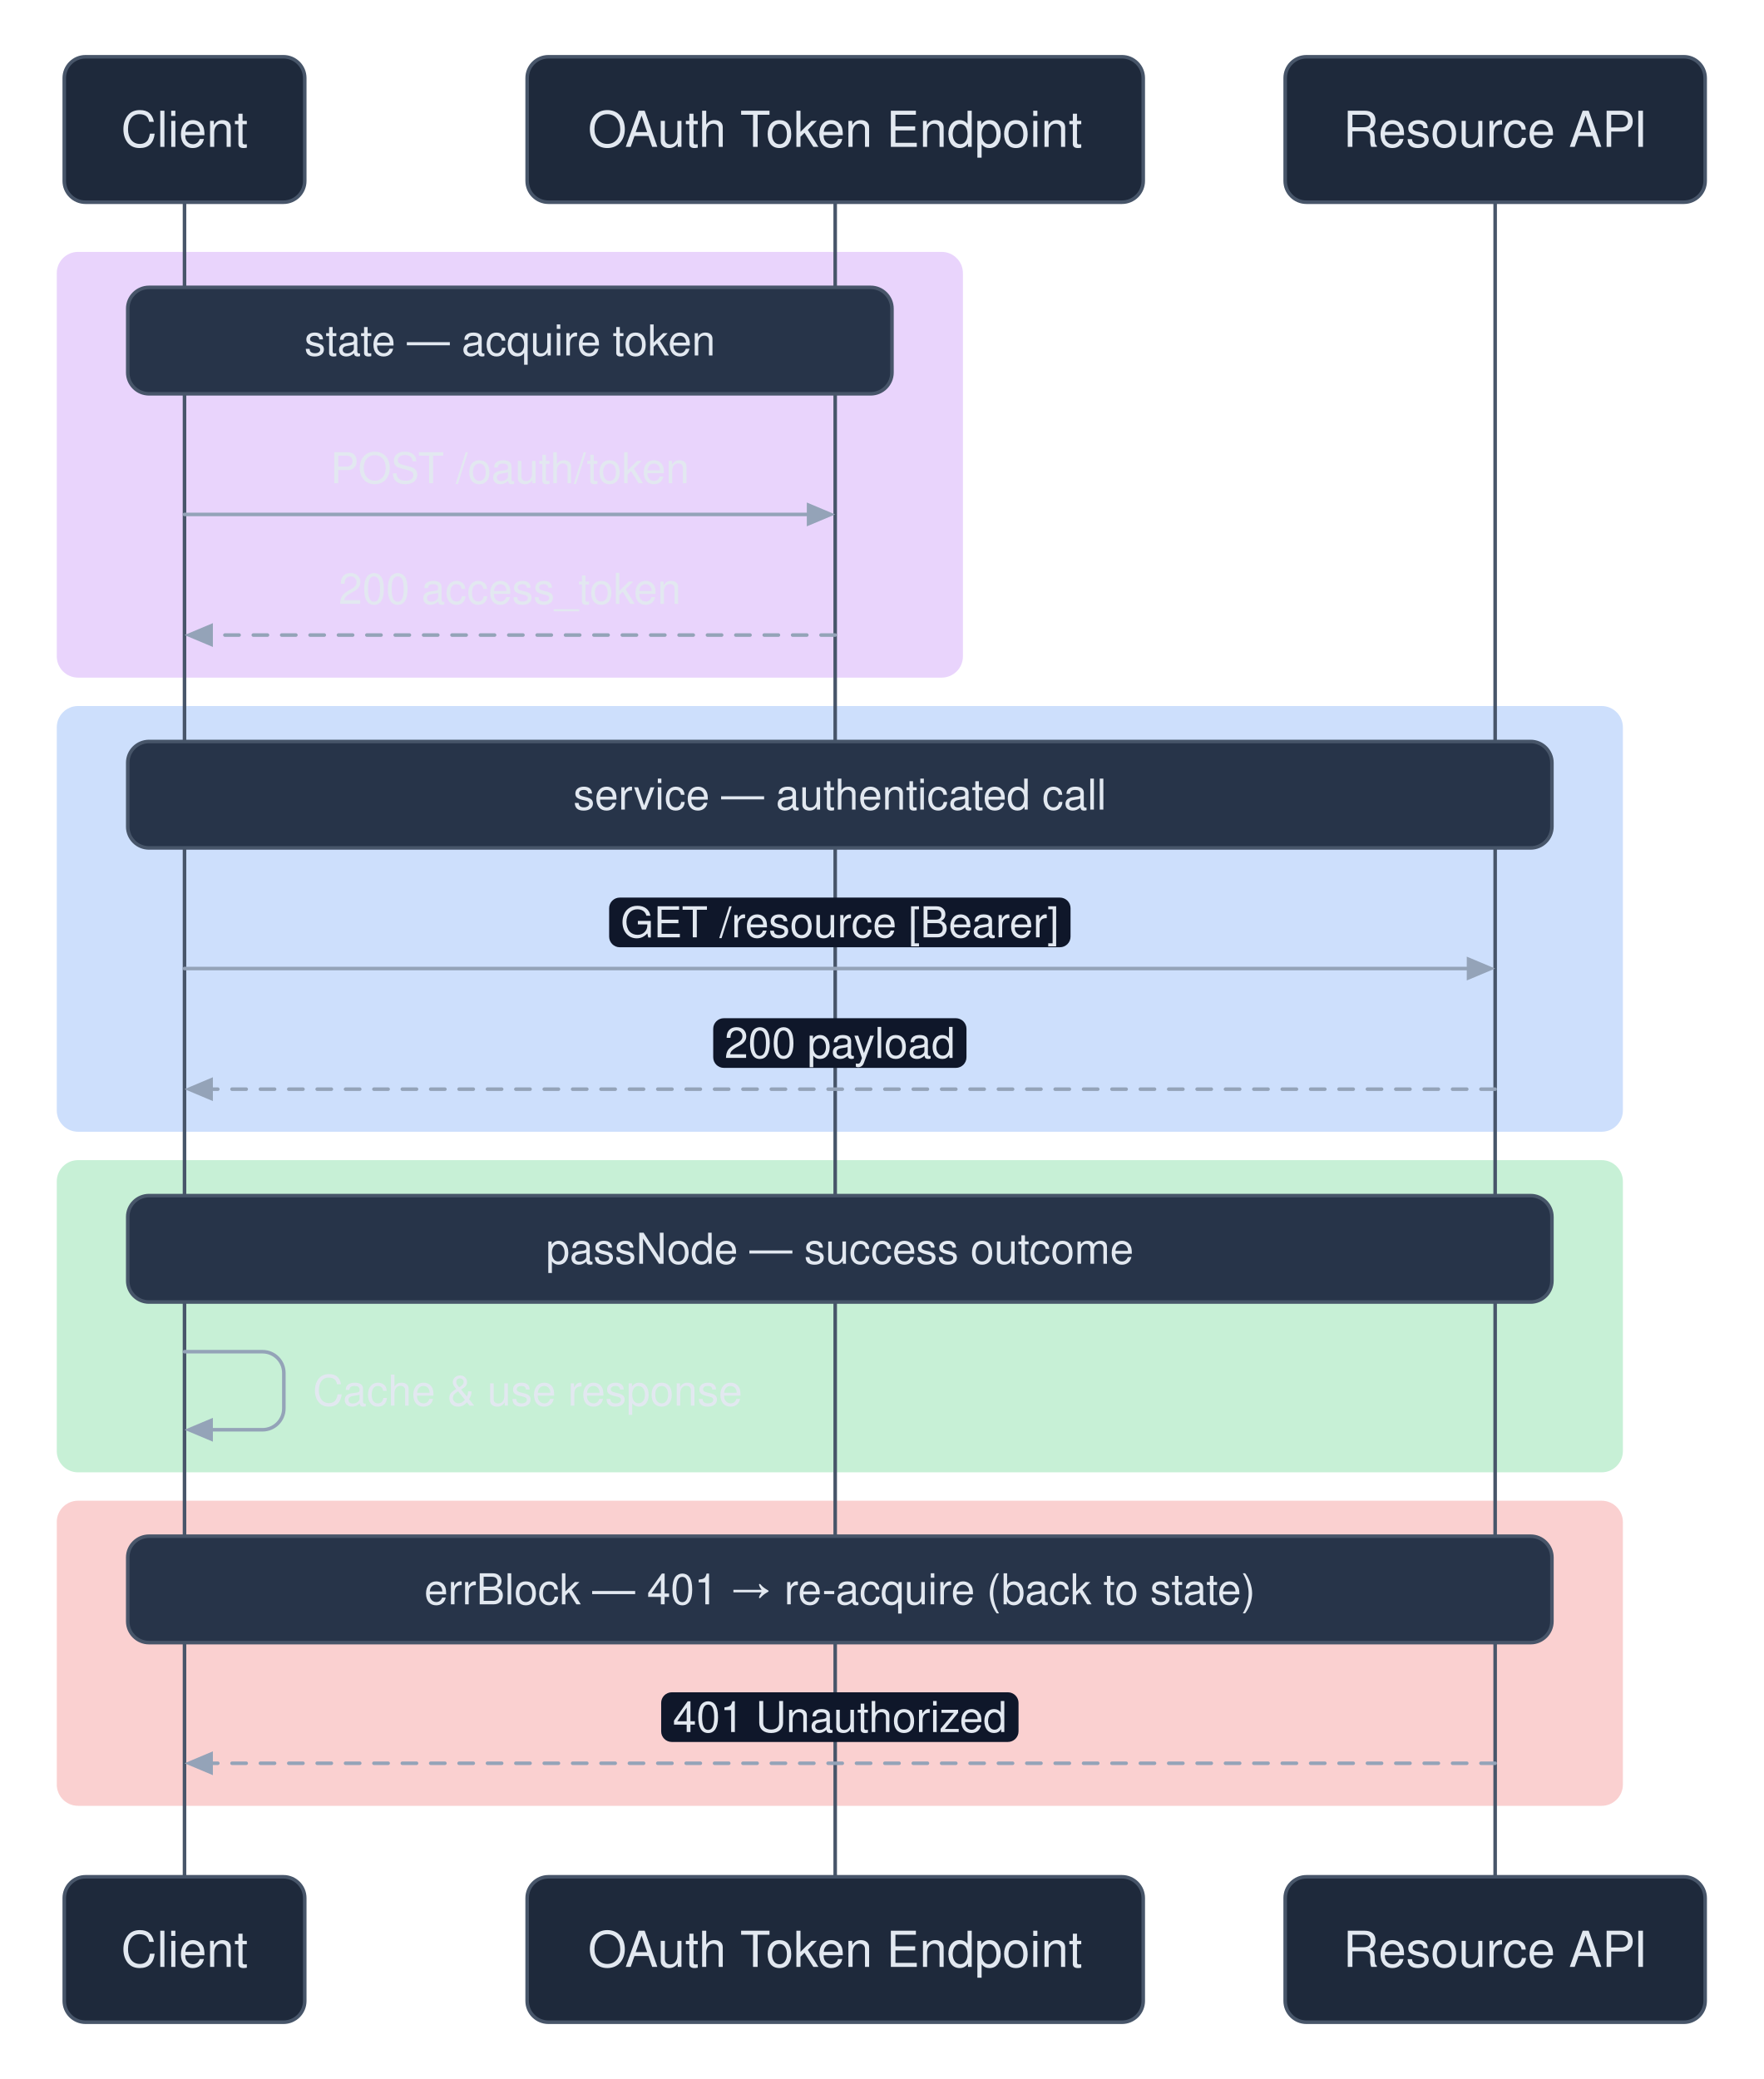
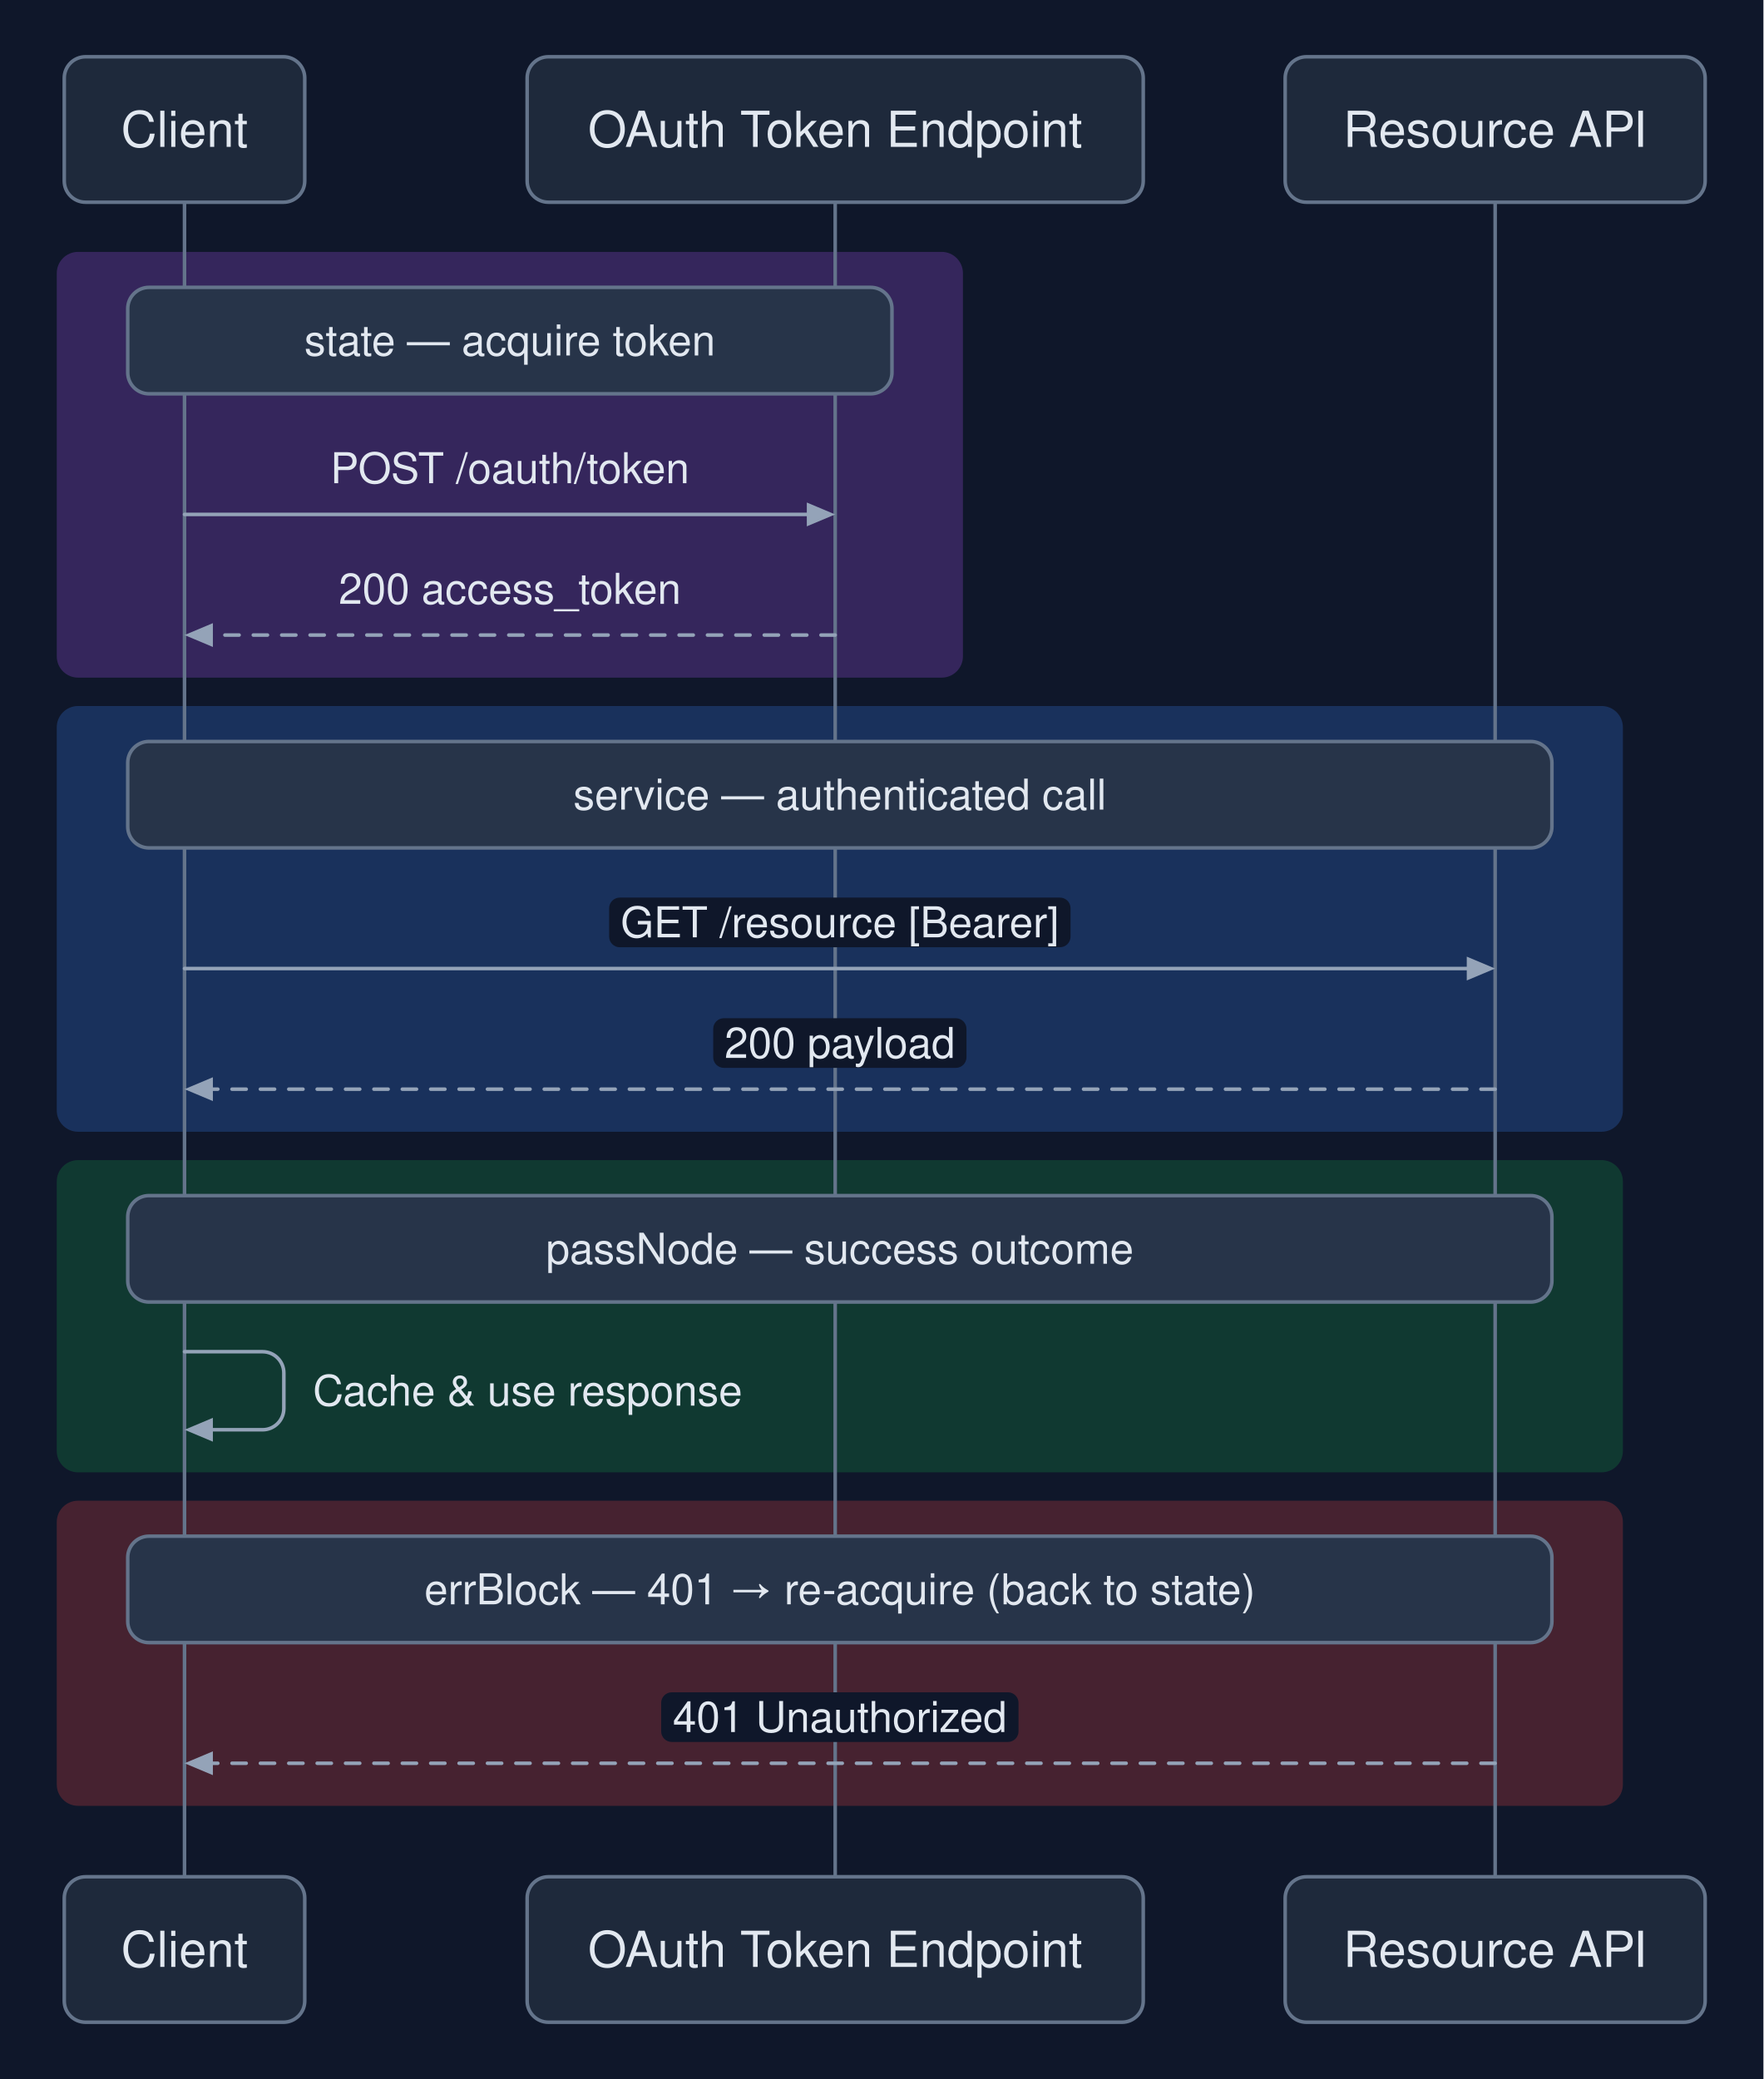
- <svg xmlns="http://www.w3.org/2000/svg" class="pele pele-sequence" viewBox="0 0 497 586" width="497" height="586" style="max-width:100%;height:auto;--_bg:#0F172A;--_fg:#E2E8F0;--_m:#94A3B8;--_l:#94A3B8;--_s:#1E293B;--_a:#273449;--_b:#475569;--_c:#60A5FA;color:#E2E8F0;--_r:6px;--_fm:Menlo, Consolas, monospace;font:14px sans-serif;letter-spacing:normal;word-spacing:normal;text-transform:none;direction:ltr;font-family:Helvetica Neue, Helvetica, Arial, sans-serif" fill="#E2E8F0" role="graphics-document document" aria-roledescription="sequence">
+ <svg xmlns="http://www.w3.org/2000/svg" class="pele pele-sequence" viewBox="0 0 497 586" width="497" height="586" style="max-width:100%;height:auto;--_bg:#0F172A;--_fg:#E2E8F0;--_m:#94A3B8;--_l:#94A3B8;--_s:#1E293B;--_a:#273449;--_b:#64748B;--_c:#60A5FA;color:#E2E8F0;--_r:6px;--_fm:Menlo, Consolas, monospace;font:14px sans-serif;letter-spacing:normal;word-spacing:normal;text-transform:none;direction:ltr;font-family:Helvetica Neue, Helvetica, Arial, sans-serif" fill="#E2E8F0" role="graphics-document document" aria-roledescription="sequence">
+   <rect width="100%" height="100%" fill="#0F172A" />
  <g transform="translate(52,16)">
    <g class="pele-rects" fill="#273449">
      <rect class="pele-rect" x="-36" y="407" width="441.39" height="86" style="rx:6px;fill:rgba(239, 68, 68, 0.25);" />
-       <rect class="pele-rect" x="-36" y="311" width="441.39" height="88" style="rx:6px;fill:rgba(34, 197, 94, 0.25);" />
+       <rect class="pele-rect" x="-36" y="311" width="441.39" height="88" style="rx:6px;fill:rgba(22, 163, 74, 0.25);" />
      <rect class="pele-rect" x="-36" y="183" width="441.39" height="120" style="rx:6px;fill:rgba(59, 130, 246, 0.25);" />
      <rect class="pele-rect" x="-36" y="55" width="255.39" height="120" style="rx:6px;fill:rgba(168, 85, 247, 0.25);" />
    </g>
-     <g class="pele-lifelines" fill="none" stroke="#475569">
+     <g class="pele-lifelines" fill="none" stroke="#64748B">
      <path class="pele-lifeline" data-id="Client" d="M0,41V513" />
      <path class="pele-lifeline" data-id="Token" d="M183.39,41V513" />
      <path class="pele-lifeline" data-id="API" d="M369.39,41V513" />
    </g>
    <g class="pele-edges" fill="none" stroke="#94A3B8" stroke-linecap="round">
      <g class="pele-edge pele-message" data-id="i2">
        <path d="M0,129H176.39" />
        <path class="pele-marker" d="M183.39,129L175.39,132.36L175.39,125.64Z" fill="#94A3B8" stroke="none" />
      </g>
      <g class="pele-edge pele-message" data-id="i3">
        <path d="M183.39,163H7" stroke-dasharray="4 4" />
        <path class="pele-marker" d="M0,163L8,159.64L8,166.36Z" fill="#94A3B8" stroke="none" />
      </g>
      <g class="pele-edge pele-message" data-id="i7">
        <path d="M0,257H362.39" />
        <path class="pele-marker" d="M369.39,257L361.39,260.36L361.39,253.64Z" fill="#94A3B8" stroke="none" />
      </g>
      <g class="pele-edge pele-message" data-id="i8">
        <path d="M369.39,291H7" stroke-dasharray="4 4" />
        <path class="pele-marker" d="M0,291L8,287.64L8,294.36Z" fill="#94A3B8" stroke="none" />
      </g>
      <g class="pele-edge pele-message" data-id="i12">
        <path d="M0,365H22A6,6 0 0 1 28,371V381A6,6 0 0 1 22,387H7" />
        <path class="pele-marker" d="M0,387L8,383.64L8,390.36Z" fill="#94A3B8" stroke="none" />
      </g>
      <g class="pele-edge pele-message" data-id="i16">
        <path d="M369.39,481H7" stroke-dasharray="4 4" />
        <path class="pele-marker" d="M0,481L8,477.64L8,484.36Z" fill="#94A3B8" stroke="none" />
      </g>
    </g>
    <g class="pele-edge-labels" font-size="12">
      <g class="pele-edge-label" data-id="i2">
        <text x="91.7" y="120.2" text-anchor="middle">POST /oauth/token</text>
      </g>
      <g class="pele-edge-label" data-id="i3">
        <text x="91.7" y="154.2" text-anchor="middle">200 access_token</text>
      </g>
      <g class="pele-edge-label" data-id="i7">
        <rect x="119.68" y="237" width="130.04" height="14" rx="3" fill="#0F172A" stroke="none" />
        <text x="184.7" y="248.2" text-anchor="middle">GET /resource [Bearer]</text>
      </g>
      <g class="pele-edge-label" data-id="i8">
        <rect x="149.01" y="271" width="71.38" height="14" rx="3" fill="#0F172A" stroke="none" />
        <text x="184.7" y="282.2" text-anchor="middle">200 payload</text>
      </g>
      <g class="pele-edge-label" data-id="i12">
        <text x="96.7" y="380.2" text-anchor="middle">Cache &amp; use response</text>
      </g>
      <g class="pele-edge-label" data-id="i16">
        <rect x="134.34" y="461" width="100.72" height="14" rx="3" fill="#0F172A" stroke="none" />
        <text x="184.7" y="472.2" text-anchor="middle">401 Unauthorized</text>
      </g>
    </g>
-     <g class="pele-notes" font-size="12" fill="#273449" stroke="#475569">
+     <g class="pele-notes" font-size="12" fill="#273449" stroke="#64748B">
      <g class="pele-note" data-id="i1">
        <rect x="-16" y="65" width="215.39" height="30" style="rx:6px" />
        <text class="pele-label" stroke="none" fill="#E2E8F0" x="91.7" y="84.2" text-anchor="middle">state — acquire token</text>
      </g>
      <g class="pele-note" data-id="i6">
        <rect x="-16" y="193" width="401.39" height="30" style="rx:6px" />
        <text class="pele-label" stroke="none" fill="#E2E8F0" x="184.7" y="212.2" text-anchor="middle">service — authenticated call</text>
      </g>
      <g class="pele-note" data-id="i11">
        <rect x="-16" y="321" width="401.39" height="30" style="rx:6px" />
        <text class="pele-label" stroke="none" fill="#E2E8F0" x="184.7" y="340.2" text-anchor="middle">passNode — success outcome</text>
      </g>
      <g class="pele-note" data-id="i15">
        <rect x="-16" y="417" width="401.39" height="30" style="rx:6px" />
        <text class="pele-label" stroke="none" fill="#E2E8F0" x="184.7" y="436.2" text-anchor="middle">errBlock — 401 → re-acquire (back to state)</text>
      </g>
    </g>
    <g class="pele-nodes">
      <g class="pele-node pele-actor pele-actor-participant pele-actor-footer" data-id="Client">
-         <rect x="-33.89" y="513" width="67.78" height="41" fill="#1E293B" stroke="#475569" style="rx:6px" />
+         <rect x="-33.89" y="513" width="67.78" height="41" fill="#1E293B" stroke="#64748B" style="rx:6px" />
        <text class="pele-label" x="0" y="538.4" text-anchor="middle">Client</text>
      </g>
      <g class="pele-node pele-actor pele-actor-participant pele-actor-footer" data-id="Token">
-         <rect x="96.57" y="513" width="173.64" height="41" fill="#1E293B" stroke="#475569" style="rx:6px" />
+         <rect x="96.57" y="513" width="173.64" height="41" fill="#1E293B" stroke="#64748B" style="rx:6px" />
        <text class="pele-label" x="183.39" y="538.4" text-anchor="middle">OAuth Token Endpoint</text>
      </g>
      <g class="pele-node pele-actor pele-actor-participant pele-actor-footer" data-id="API">
-         <rect x="310.21" y="513" width="118.37" height="41" fill="#1E293B" stroke="#475569" style="rx:6px" />
+         <rect x="310.21" y="513" width="118.37" height="41" fill="#1E293B" stroke="#64748B" style="rx:6px" />
        <text class="pele-label" x="369.39" y="538.4" text-anchor="middle">Resource API</text>
      </g>
      <g class="pele-node pele-actor pele-actor-participant" data-id="Client">
-         <rect x="-33.89" y="0" width="67.78" height="41" fill="#1E293B" stroke="#475569" style="rx:6px" />
+         <rect x="-33.89" y="0" width="67.78" height="41" fill="#1E293B" stroke="#64748B" style="rx:6px" />
        <text class="pele-label" x="0" y="25.4" text-anchor="middle">Client</text>
      </g>
      <g class="pele-node pele-actor pele-actor-participant" data-id="Token">
-         <rect x="96.57" y="0" width="173.64" height="41" fill="#1E293B" stroke="#475569" style="rx:6px" />
+         <rect x="96.57" y="0" width="173.64" height="41" fill="#1E293B" stroke="#64748B" style="rx:6px" />
        <text class="pele-label" x="183.39" y="25.4" text-anchor="middle">OAuth Token Endpoint</text>
      </g>
      <g class="pele-node pele-actor pele-actor-participant" data-id="API">
-         <rect x="310.21" y="0" width="118.37" height="41" fill="#1E293B" stroke="#475569" style="rx:6px" />
+         <rect x="310.21" y="0" width="118.37" height="41" fill="#1E293B" stroke="#64748B" style="rx:6px" />
        <text class="pele-label" x="369.39" y="25.4" text-anchor="middle">Resource API</text>
      </g>
    </g>
  </g>
</svg>
